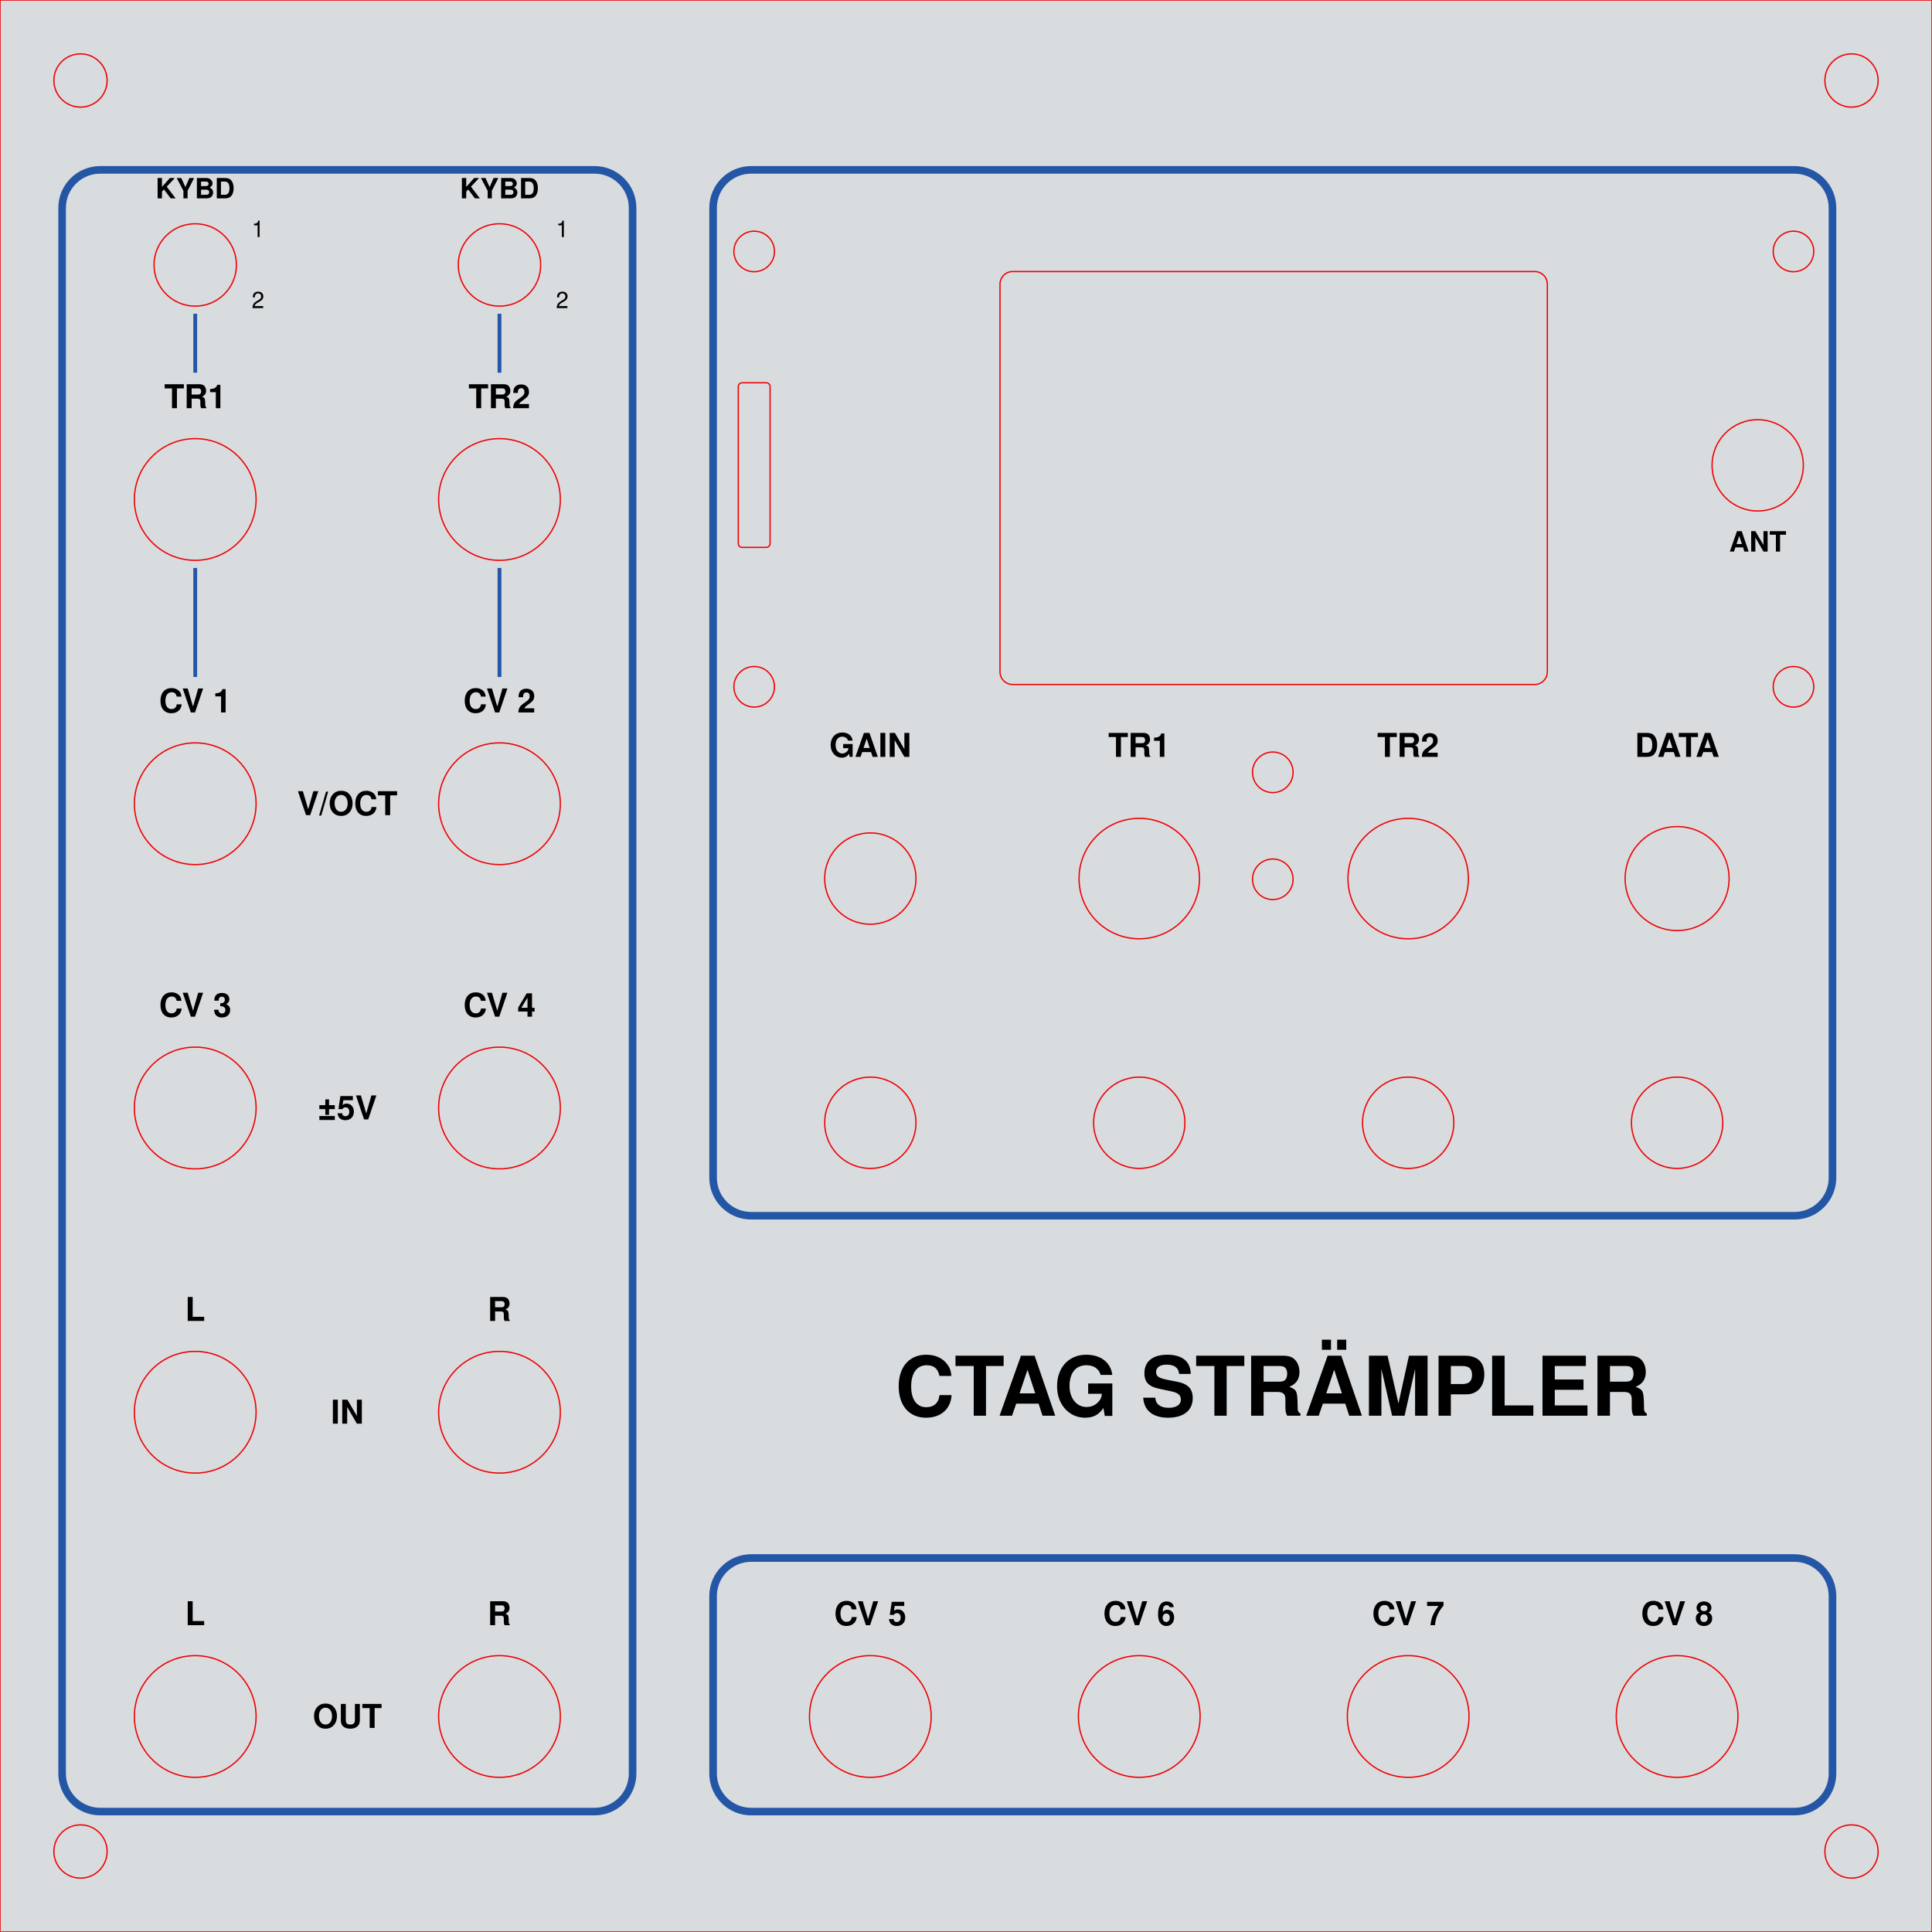
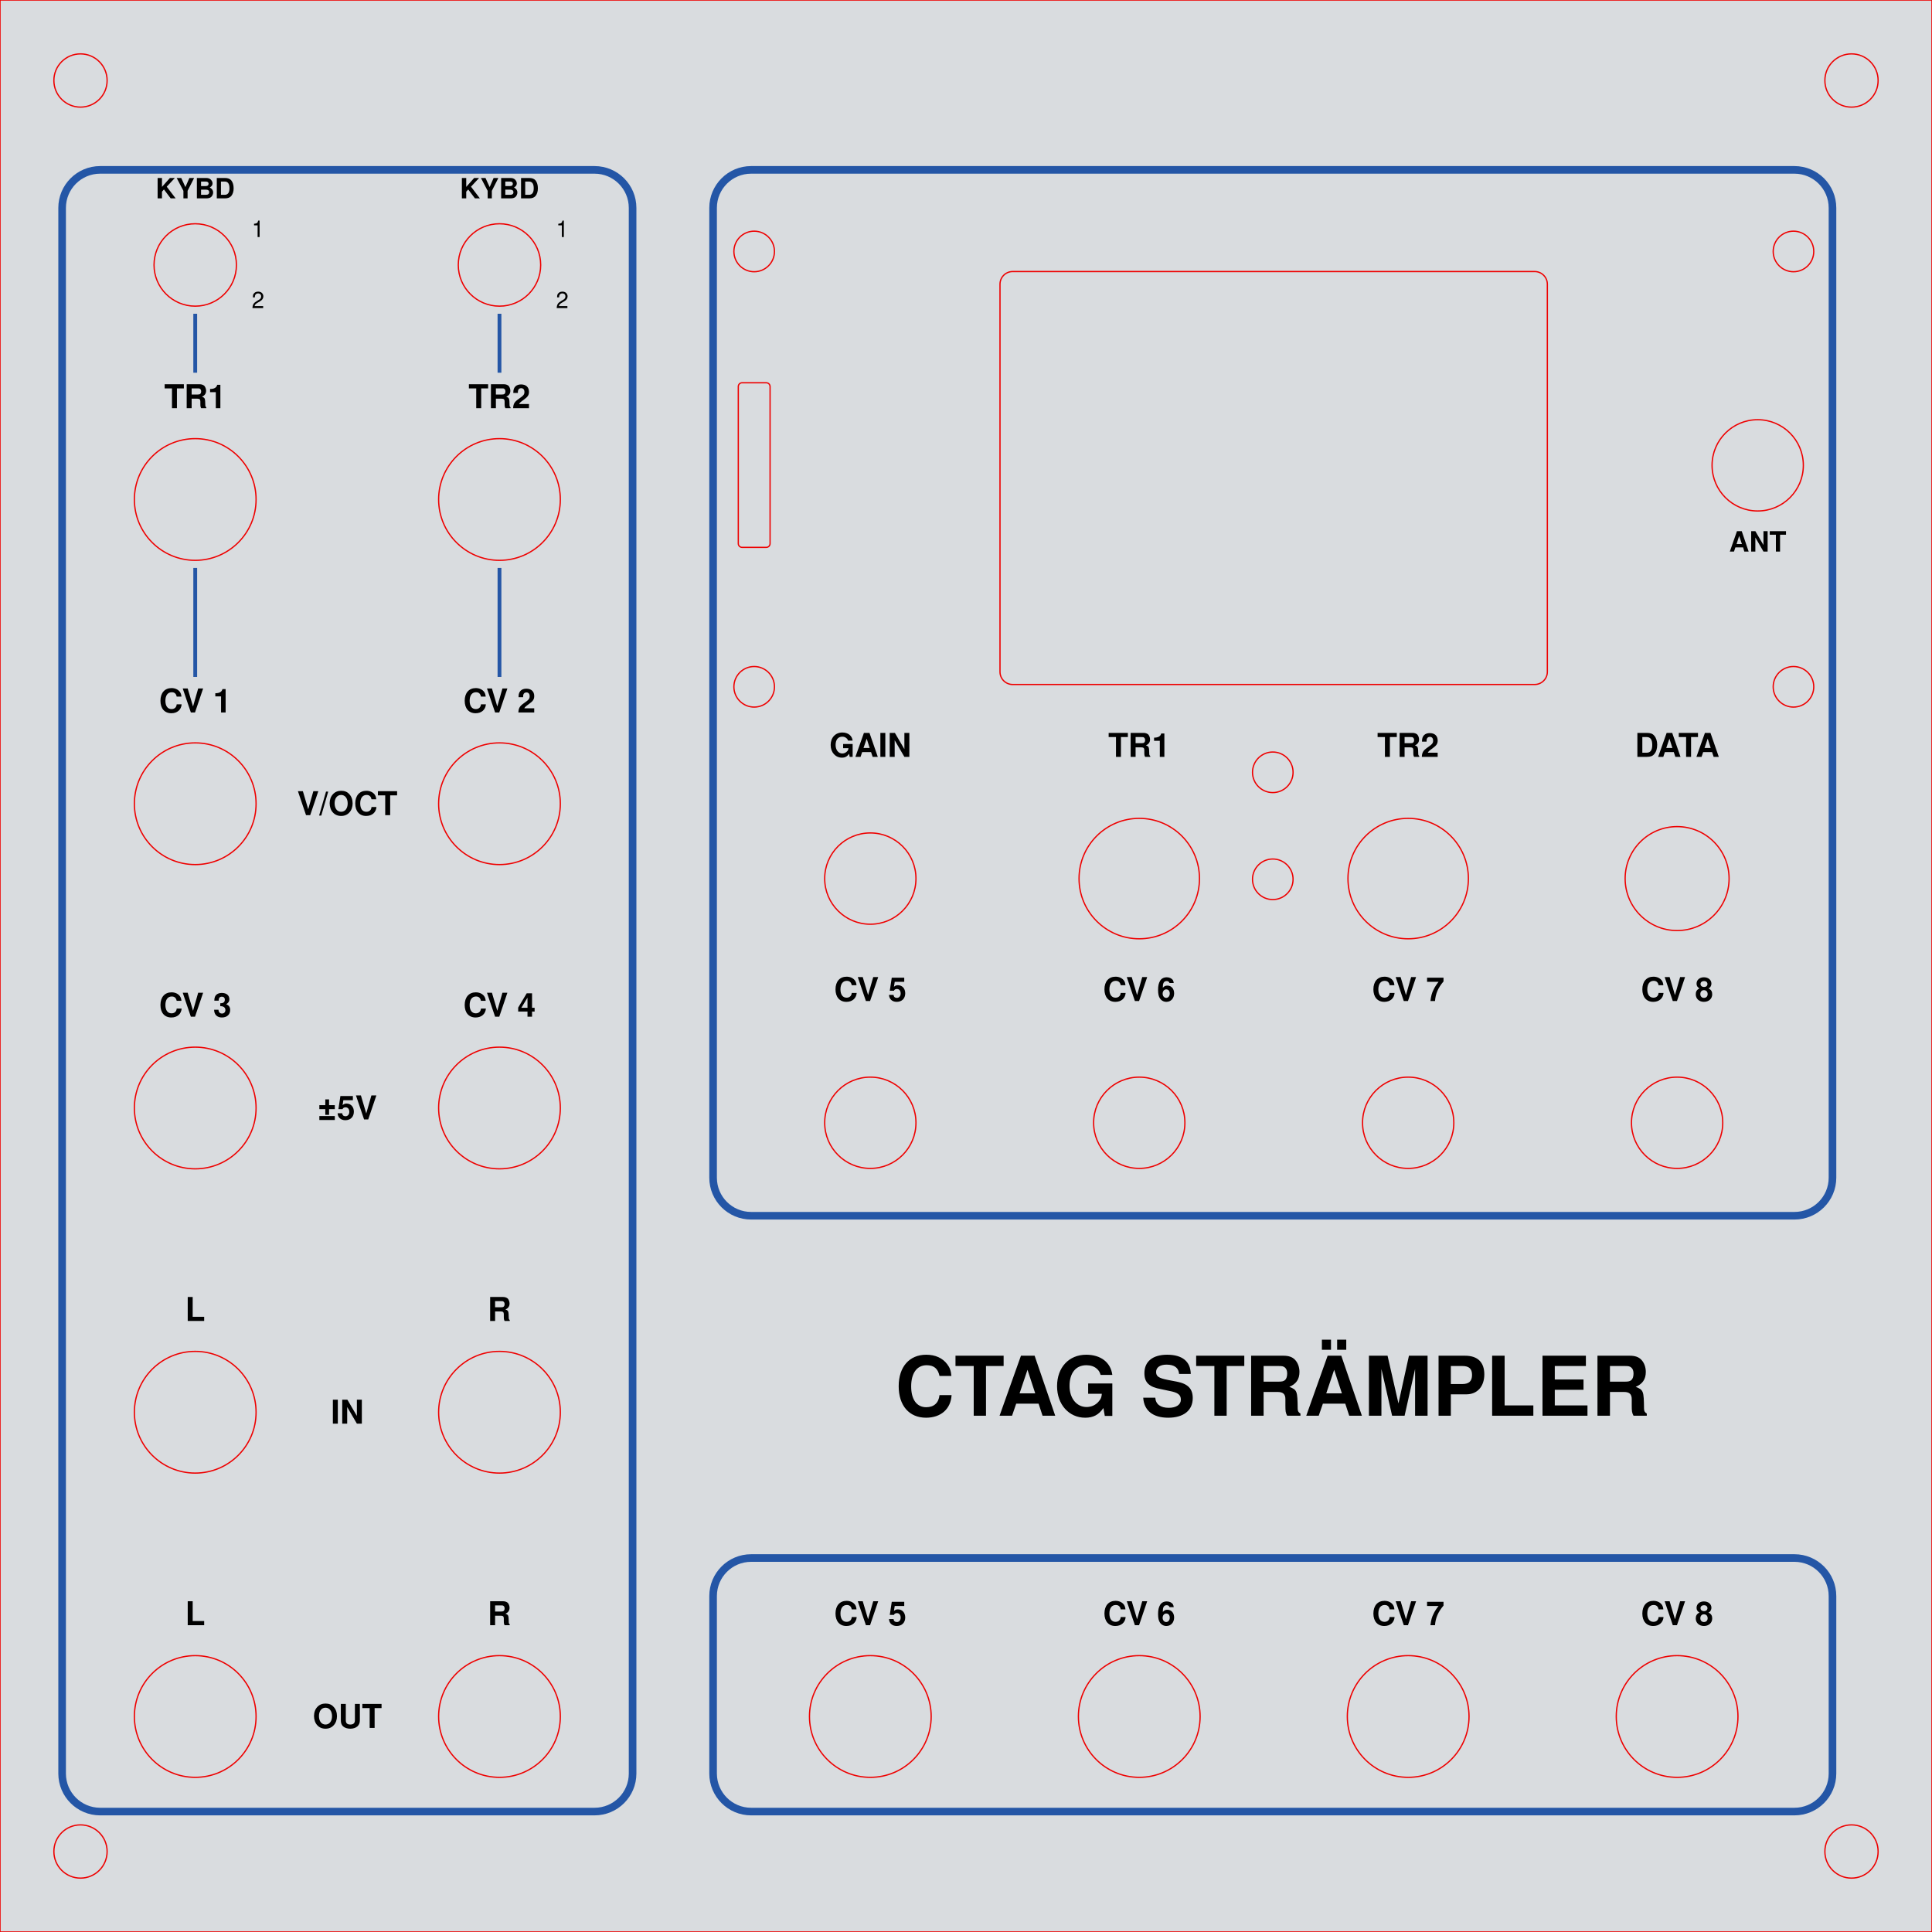
<svg xmlns="http://www.w3.org/2000/svg" width="152.4mm" height="152.4mm" viewBox="0 0 152.4 152.4">
  <rect width="100%" height="100%" fill="#d9dcdf" />
  <g id="ART">
+     <text x="68.653" y="78.966" font-family="Helvetica, Arial, sans-serif" font-size="2.6" font-weight="bold" text-anchor="middle" fill="#000">CV 5</text>
+     <text x="89.867" y="78.966" font-family="Helvetica, Arial, sans-serif" font-size="2.6" font-weight="bold" text-anchor="middle" fill="#000">CV 6</text>
+     <text x="111.080" y="78.966" font-family="Helvetica, Arial, sans-serif" font-size="2.6" font-weight="bold" text-anchor="middle" fill="#000">CV 7</text>
+     <text x="132.294" y="78.966" font-family="Helvetica, Arial, sans-serif" font-size="2.6" font-weight="bold" text-anchor="middle" fill="#000">CV 8</text>
    <text x="68.653" y="59.704" font-family="Helvetica, Arial, sans-serif" font-size="2.6" font-weight="bold" text-anchor="middle" fill="#000">GAIN</text>
    <text x="132.294" y="59.704" font-family="Helvetica, Arial, sans-serif" font-size="2.6" font-weight="bold" text-anchor="middle" fill="#000">DATA</text>
    <text x="89.867" y="59.704" font-family="Helvetica, Arial, sans-serif" font-size="2.6" font-weight="bold" text-anchor="middle" fill="#000">TR1</text>
    <text x="111.080" y="59.704" font-family="Helvetica, Arial, sans-serif" font-size="2.6" font-weight="bold" text-anchor="middle" fill="#000">TR2</text>
    <text x="138.651" y="43.507" font-family="Helvetica, Arial, sans-serif" font-size="2.2" font-weight="bold" text-anchor="middle" fill="#000">ANT</text>
    <text x="15.400" y="32.200" font-family="Helvetica, Arial, sans-serif" font-size="2.6" font-weight="bold" text-anchor="middle" fill="#000">TR1</text>
    <text x="39.400" y="32.200" font-family="Helvetica, Arial, sans-serif" font-size="2.6" font-weight="bold" text-anchor="middle" fill="#000">TR2</text>
    <text x="15.400" y="56.200" font-family="Helvetica, Arial, sans-serif" font-size="2.6" font-weight="bold" text-anchor="middle" fill="#000">CV 1</text>
    <text x="39.400" y="56.200" font-family="Helvetica, Arial, sans-serif" font-size="2.6" font-weight="bold" text-anchor="middle" fill="#000">CV 2</text>
    <text x="15.400" y="80.200" font-family="Helvetica, Arial, sans-serif" font-size="2.6" font-weight="bold" text-anchor="middle" fill="#000">CV 3</text>
    <text x="39.400" y="80.200" font-family="Helvetica, Arial, sans-serif" font-size="2.6" font-weight="bold" text-anchor="middle" fill="#000">CV 4</text>
    <text x="15.400" y="104.200" font-family="Helvetica, Arial, sans-serif" font-size="2.6" font-weight="bold" text-anchor="middle" fill="#000">L</text>
    <text x="39.400" y="104.200" font-family="Helvetica, Arial, sans-serif" font-size="2.6" font-weight="bold" text-anchor="middle" fill="#000">R</text>
    <text x="15.400" y="128.200" font-family="Helvetica, Arial, sans-serif" font-size="2.6" font-weight="bold" text-anchor="middle" fill="#000">L</text>
    <text x="39.400" y="128.200" font-family="Helvetica, Arial, sans-serif" font-size="2.6" font-weight="bold" text-anchor="middle" fill="#000">R</text>
    <text x="68.653" y="128.200" font-family="Helvetica, Arial, sans-serif" font-size="2.6" font-weight="bold" text-anchor="middle" fill="#000">CV 5</text>
    <text x="89.867" y="128.200" font-family="Helvetica, Arial, sans-serif" font-size="2.6" font-weight="bold" text-anchor="middle" fill="#000">CV 6</text>
    <text x="111.080" y="128.200" font-family="Helvetica, Arial, sans-serif" font-size="2.6" font-weight="bold" text-anchor="middle" fill="#000">CV 7</text>
    <text x="132.294" y="128.200" font-family="Helvetica, Arial, sans-serif" font-size="2.6" font-weight="bold" text-anchor="middle" fill="#000">CV 8</text>
    <text x="27.400" y="64.300" font-family="Helvetica, Arial, sans-serif" font-size="2.6" font-weight="bold" text-anchor="middle" fill="#000">V/OCT</text>
    <text x="27.400" y="88.300" font-family="Helvetica, Arial, sans-serif" font-size="2.6" font-weight="bold" text-anchor="middle" fill="#000">±5V</text>
    <text x="27.400" y="112.300" font-family="Helvetica, Arial, sans-serif" font-size="2.6" font-weight="bold" text-anchor="middle" fill="#000">IN</text>
    <text x="27.400" y="136.300" font-family="Helvetica, Arial, sans-serif" font-size="2.6" font-weight="bold" text-anchor="middle" fill="#000">OUT</text>
    <text x="15.400" y="15.650" font-family="Helvetica, Arial, sans-serif" font-size="2.2" font-weight="bold" text-anchor="middle" fill="#000">KYBD</text>
    <text x="19.850" y="18.700" font-family="Helvetica, Arial, sans-serif" font-size="1.8" font-weight="normal" text-anchor="start" fill="#000">1</text>
    <text x="19.850" y="24.300" font-family="Helvetica, Arial, sans-serif" font-size="1.8" font-weight="normal" text-anchor="start" fill="#000">2</text>
    <line x1="15.400" y1="24.750" x2="15.400" y2="29.400" stroke="#2456A6" stroke-width="0.3" />
    <line x1="15.400" y1="44.800" x2="15.400" y2="53.400" stroke="#2456A6" stroke-width="0.3" />
    <text x="39.400" y="15.650" font-family="Helvetica, Arial, sans-serif" font-size="2.2" font-weight="bold" text-anchor="middle" fill="#000">KYBD</text>
    <text x="43.850" y="18.700" font-family="Helvetica, Arial, sans-serif" font-size="1.8" font-weight="normal" text-anchor="start" fill="#000">1</text>
    <text x="43.850" y="24.300" font-family="Helvetica, Arial, sans-serif" font-size="1.8" font-weight="normal" text-anchor="start" fill="#000">2</text>
    <line x1="39.400" y1="24.750" x2="39.400" y2="29.400" stroke="#2456A6" stroke-width="0.3" />
    <line x1="39.400" y1="44.800" x2="39.400" y2="53.400" stroke="#2456A6" stroke-width="0.3" />
    <rect x="56.250" y="13.400" width="88.300" height="82.500" rx="3.000" fill="none" stroke="#2456A6" stroke-width="0.6" />
    <rect x="56.250" y="122.900" width="88.300" height="20.000" rx="3.000" fill="none" stroke="#2456A6" stroke-width="0.6" />
    <text x="100.400" y="111.675" font-family="Helvetica, Arial, sans-serif" font-size="6.5" font-weight="bold" text-anchor="middle" fill="#000">CTAG STRÄMPLER</text>
    <rect x="4.900" y="13.400" width="45.000" height="129.500" rx="3.000" fill="none" stroke="#2456A6" stroke-width="0.6" />
  </g>
  <g id="CUT" fill="none" stroke="#e00" stroke-width="0.1">
    <rect x="0" y="0" width="152.4" height="152.4" />
    <circle cx="6.350" cy="146.050" r="2.100" />
    <circle cx="146.050" cy="146.050" r="2.100" />
    <circle cx="6.350" cy="6.350" r="2.100" />
    <circle cx="146.050" cy="6.350" r="2.100" />
    <circle cx="68.653" cy="88.566" r="3.600" />
    <circle cx="89.867" cy="88.566" r="3.600" />
    <circle cx="111.080" cy="88.566" r="3.600" />
    <circle cx="132.294" cy="88.566" r="3.600" />
    <circle cx="68.653" cy="69.304" r="3.600" />
    <circle cx="132.294" cy="69.304" r="4.100" />
    <circle cx="89.867" cy="69.304" r="4.750" />
    <circle cx="111.080" cy="69.304" r="4.750" />
    <circle cx="100.400" cy="69.360" r="1.600" />
    <circle cx="138.651" cy="36.707" r="3.600" />
    <circle cx="59.491" cy="54.176" r="1.600" />
    <circle cx="141.473" cy="54.176" r="1.600" />
    <circle cx="59.491" cy="19.835" r="1.600" />
    <circle cx="141.473" cy="19.835" r="1.600" />
    <circle cx="100.400" cy="60.921" r="1.600" />
    <rect x="78.882" y="21.419" width="43.176" height="32.576" rx="1.000" />
    <rect x="58.238" y="30.193" width="2.507" height="12.985" rx="0.300" />
    <circle cx="15.400" cy="39.400" r="4.800" />
    <circle cx="39.400" cy="39.400" r="4.800" />
    <circle cx="15.400" cy="63.400" r="4.800" />
    <circle cx="39.400" cy="63.400" r="4.800" />
    <circle cx="15.400" cy="87.400" r="4.800" />
    <circle cx="39.400" cy="87.400" r="4.800" />
    <circle cx="15.400" cy="111.400" r="4.800" />
    <circle cx="39.400" cy="111.400" r="4.800" />
    <circle cx="15.400" cy="135.400" r="4.800" />
    <circle cx="39.400" cy="135.400" r="4.800" />
    <circle cx="68.653" cy="135.400" r="4.800" />
    <circle cx="89.867" cy="135.400" r="4.800" />
    <circle cx="111.080" cy="135.400" r="4.800" />
    <circle cx="132.294" cy="135.400" r="4.800" />
    <circle cx="15.400" cy="20.900" r="3.250" />
    <circle cx="39.400" cy="20.900" r="3.250" />
  </g>
</svg>
